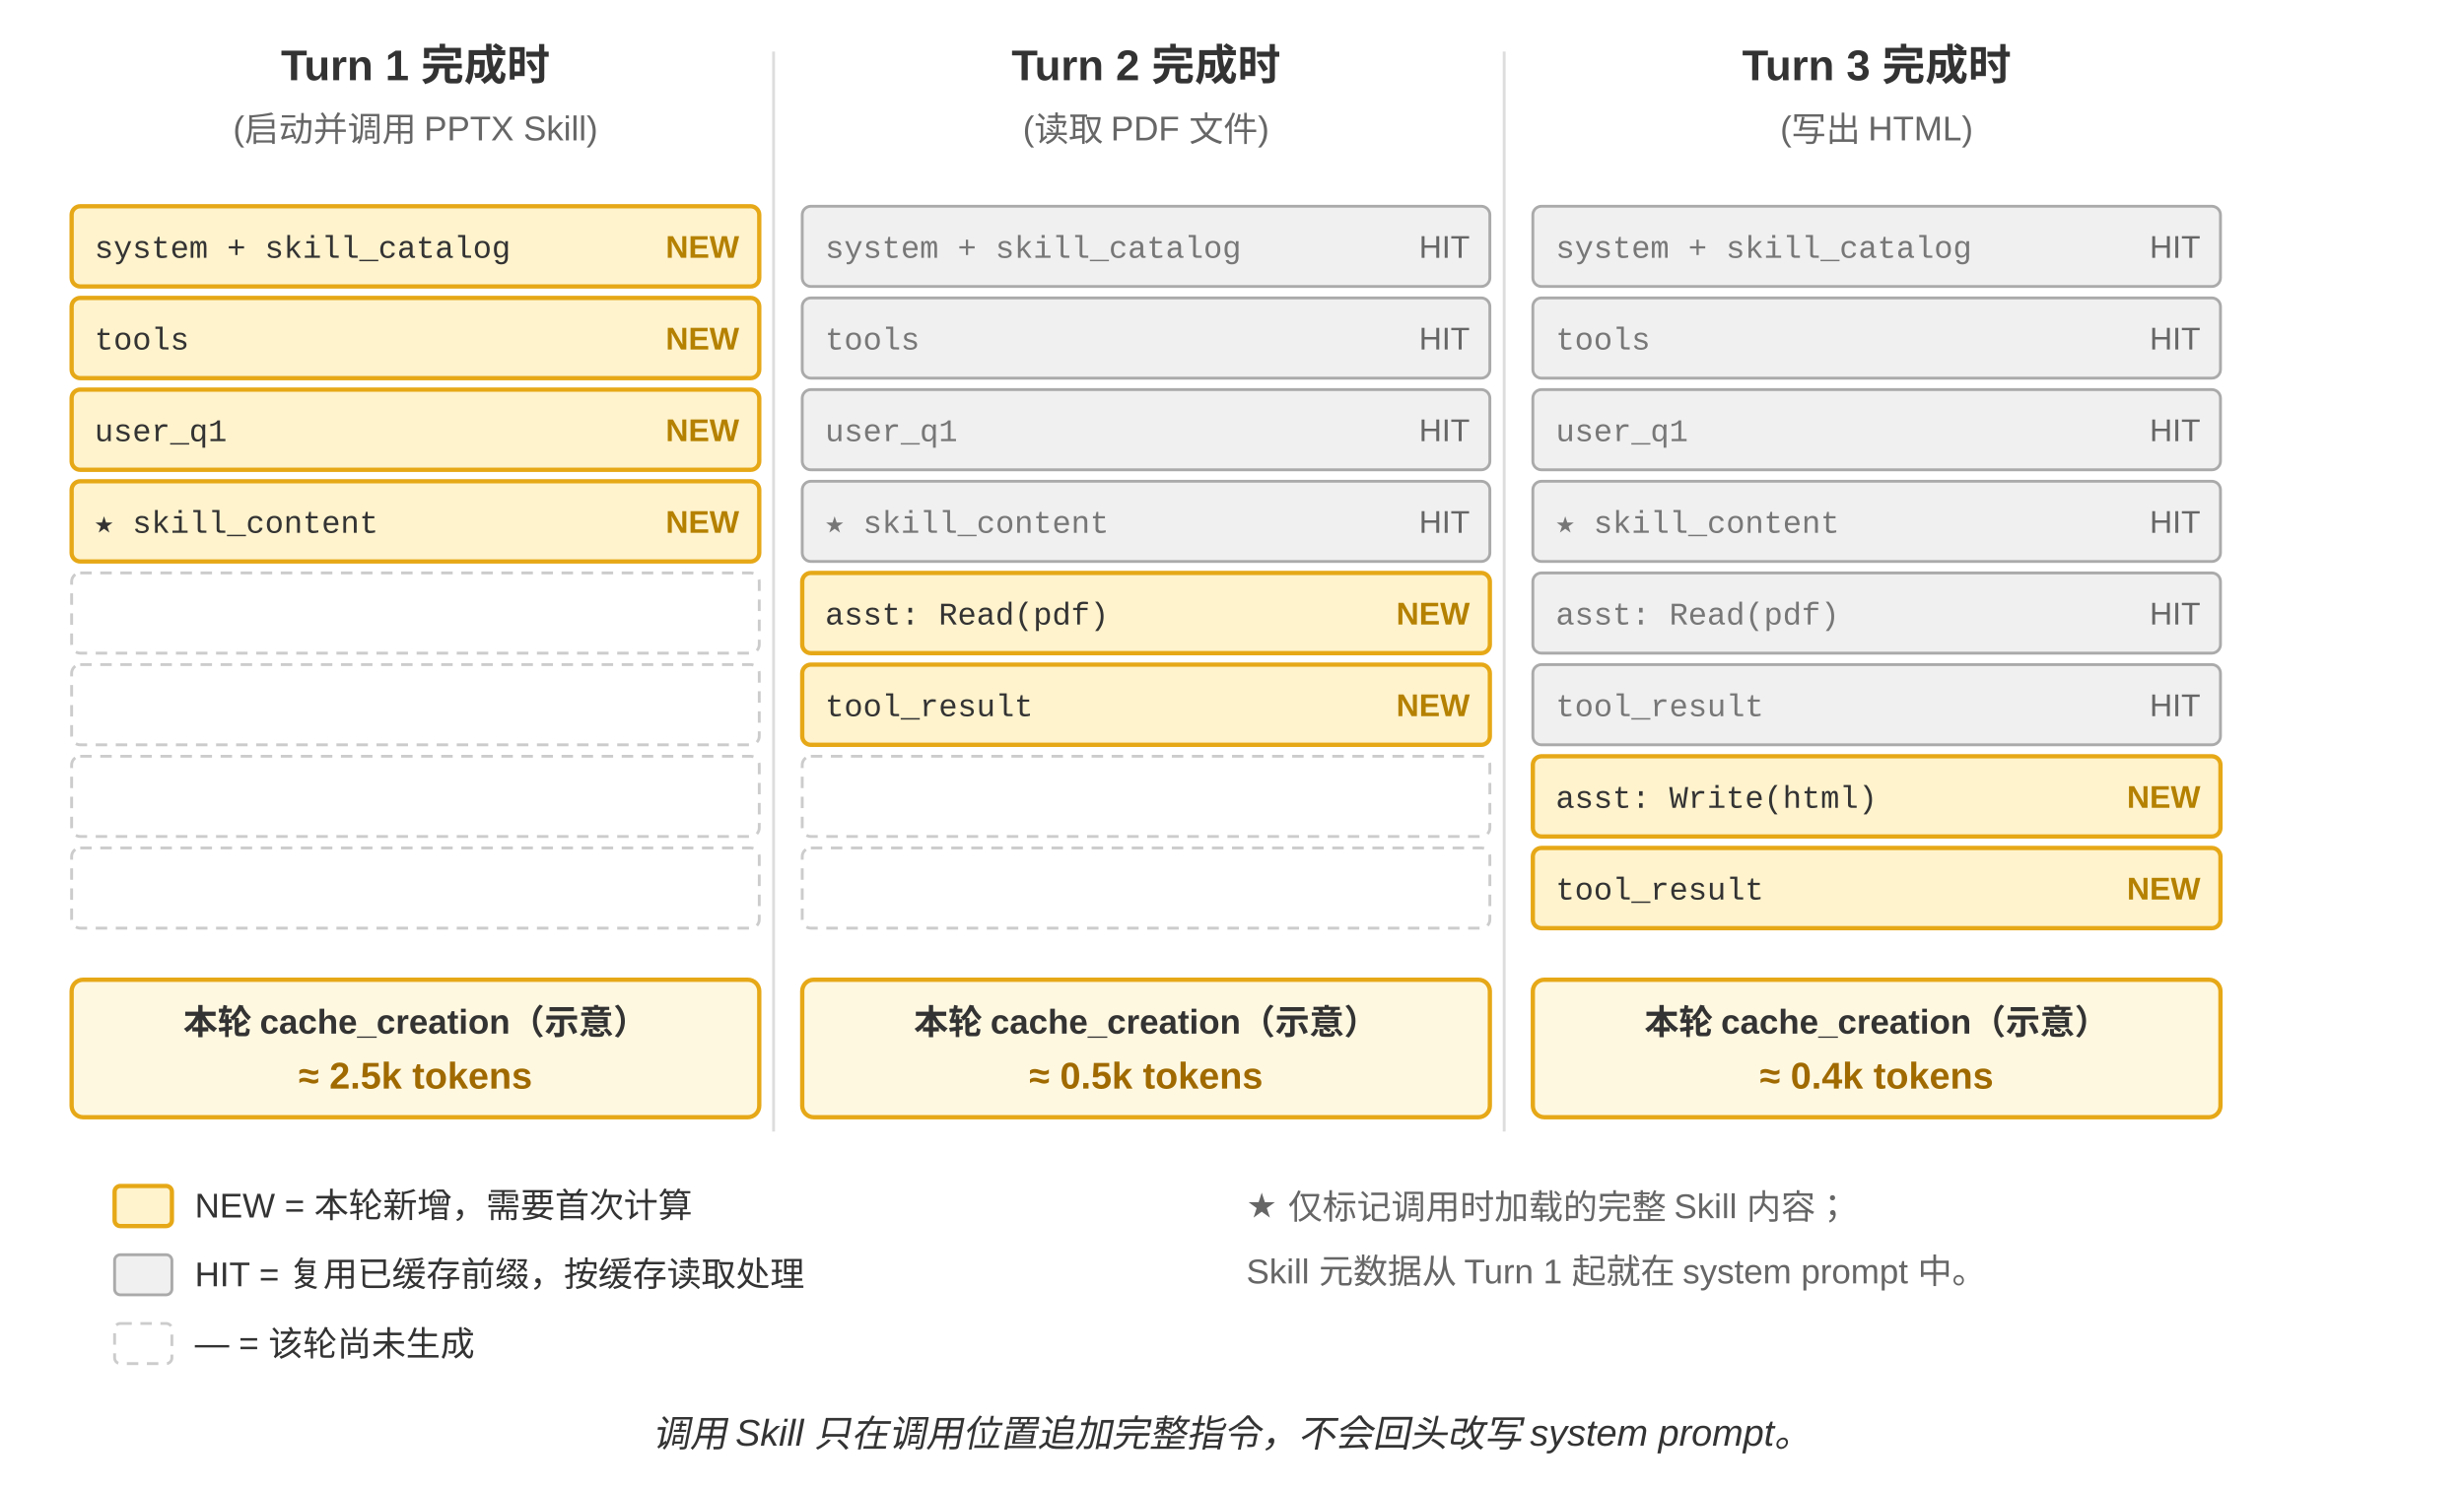
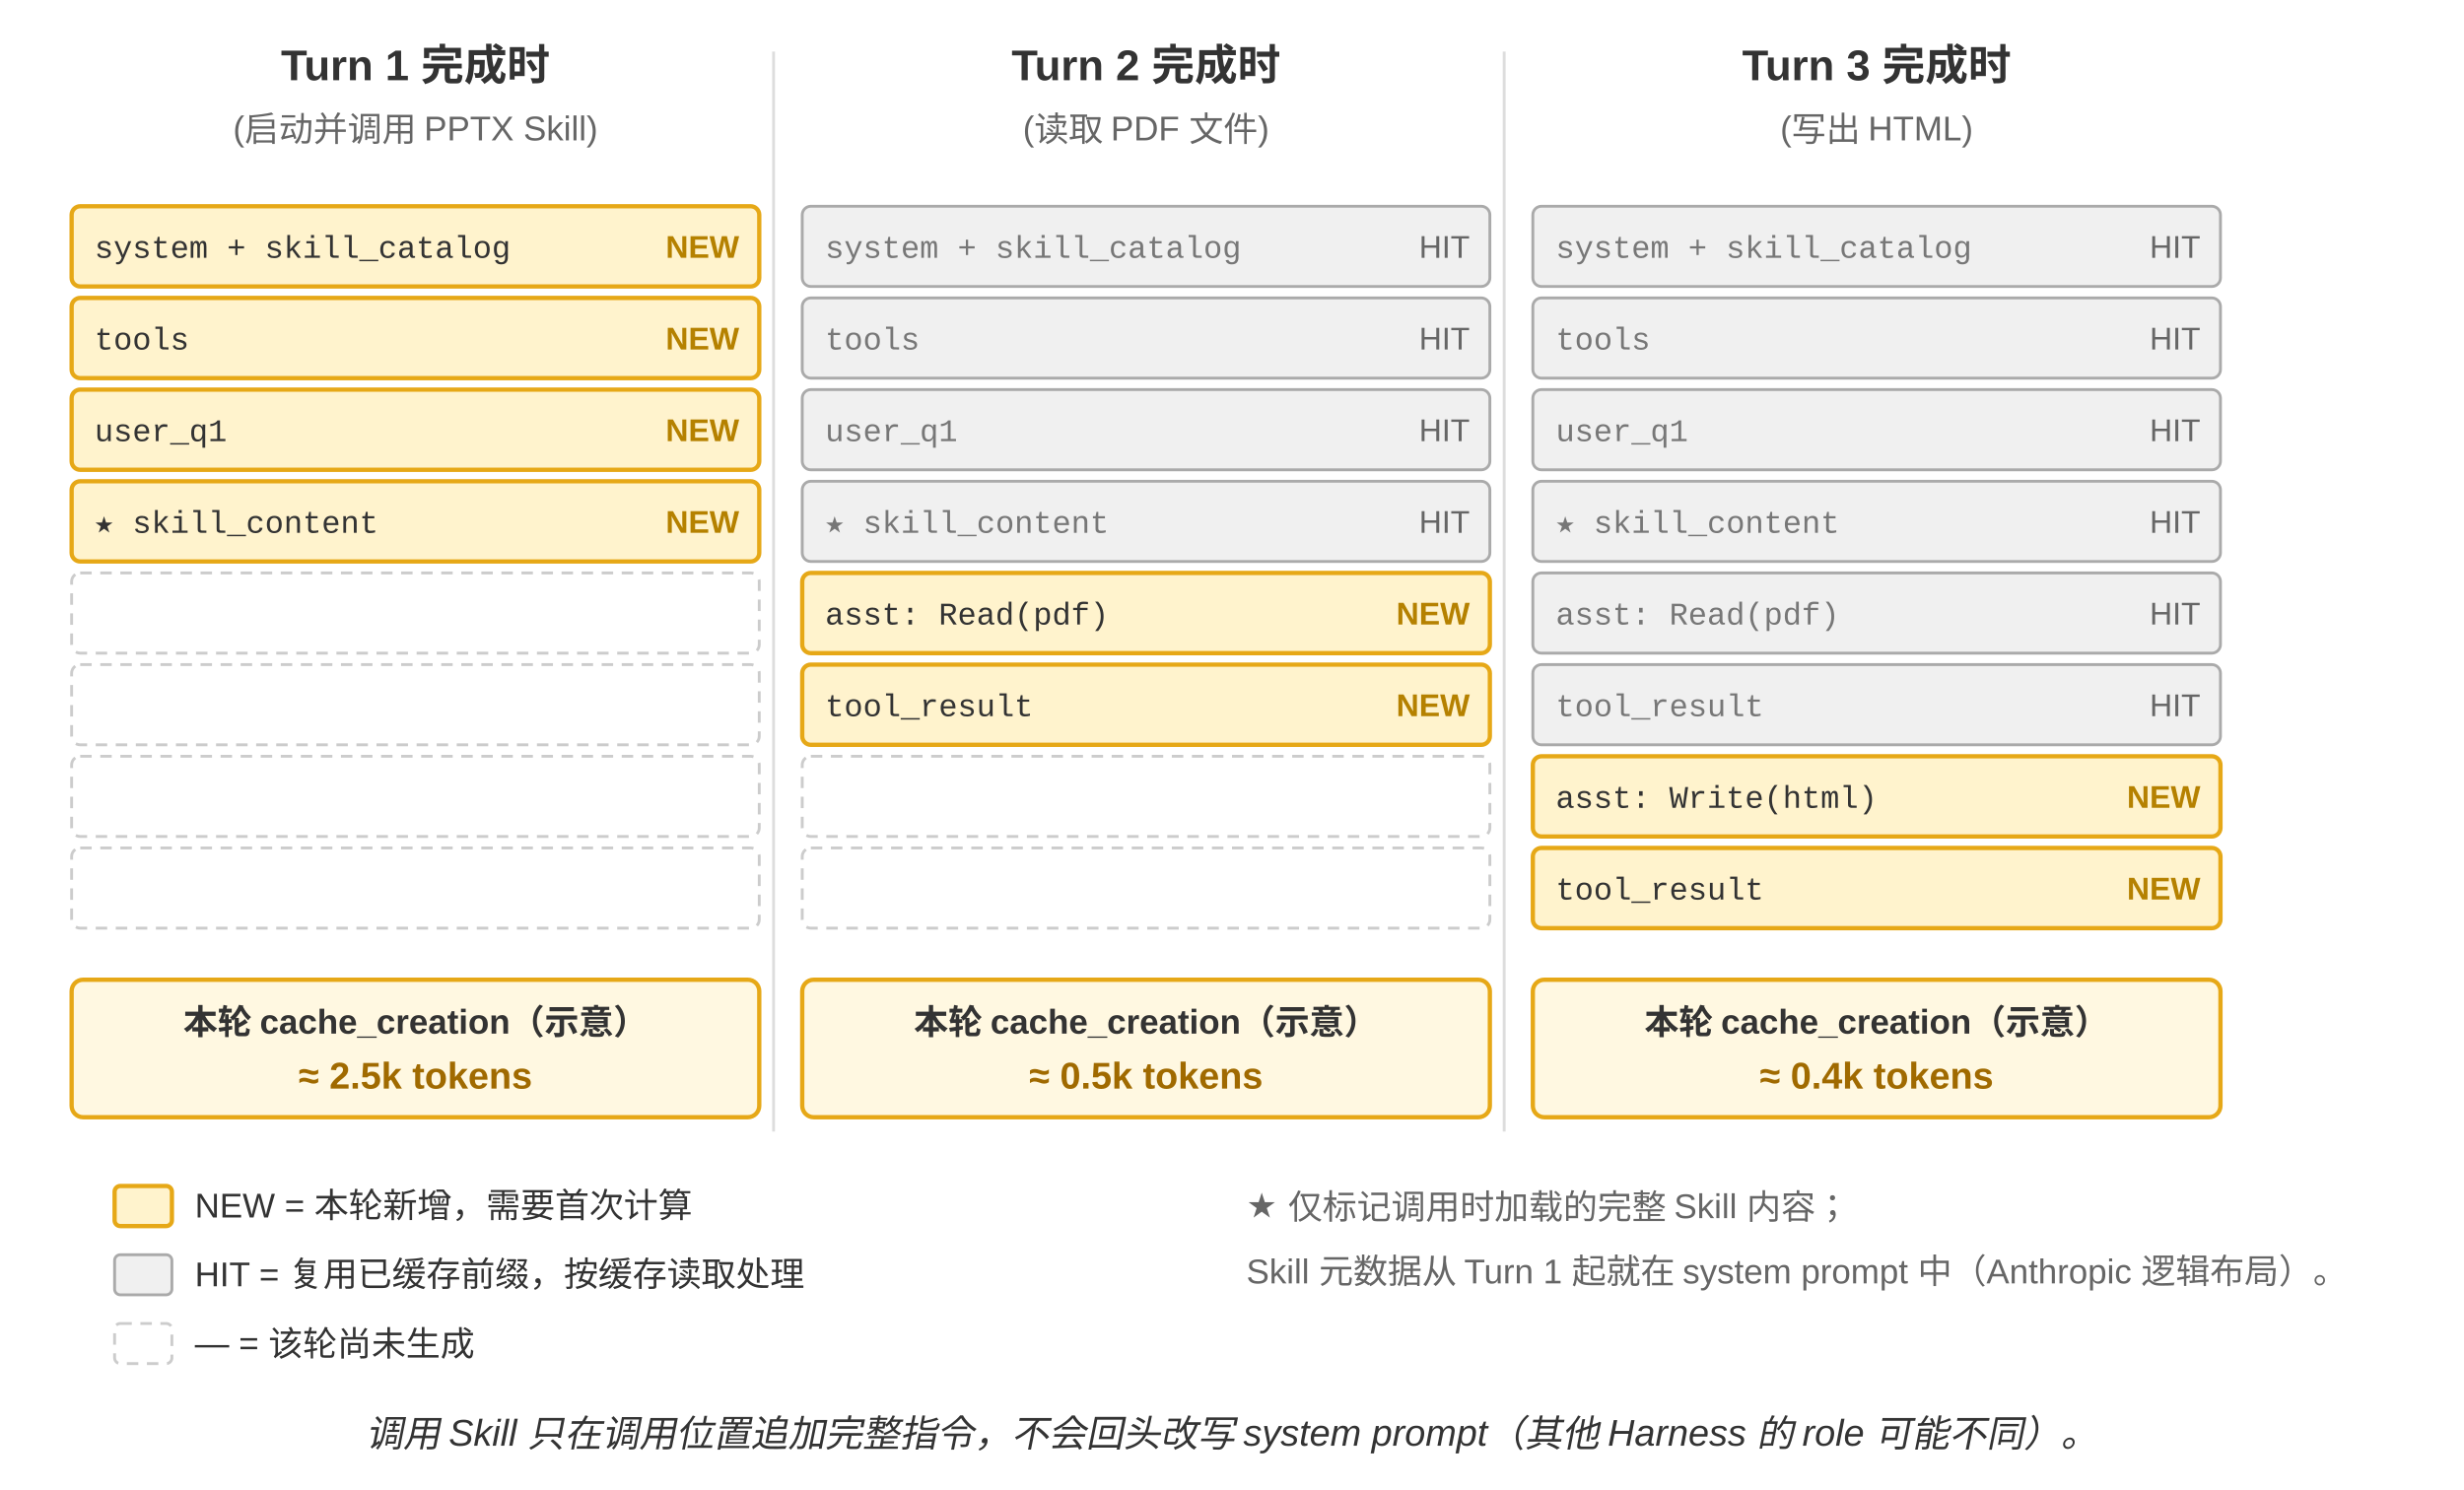
<svg xmlns="http://www.w3.org/2000/svg" viewBox="0 0 860 520" width="860" height="520" style="background:#ffffff">
  <text x="145" y="28" font-family="Arial, 'PingFang SC', 'Microsoft YaHei', sans-serif" font-size="15" fill="#333333" text-anchor="middle" font-weight="bold">Turn 1 完成时</text>
  <text x="400" y="28" font-family="Arial, 'PingFang SC', 'Microsoft YaHei', sans-serif" font-size="15" fill="#333333" text-anchor="middle" font-weight="bold">Turn 2 完成时</text>
  <text x="655" y="28" font-family="Arial, 'PingFang SC', 'Microsoft YaHei', sans-serif" font-size="15" fill="#333333" text-anchor="middle" font-weight="bold">Turn 3 完成时</text>
  <text x="145" y="49" font-family="Arial, 'PingFang SC', 'Microsoft YaHei', sans-serif" font-size="12" fill="#666666" text-anchor="middle">(启动并调用 PPTX Skill)</text>
  <text x="400" y="49" font-family="Arial, 'PingFang SC', 'Microsoft YaHei', sans-serif" font-size="12" fill="#666666" text-anchor="middle">(读取 PDF 文件)</text>
  <text x="655" y="49" font-family="Arial, 'PingFang SC', 'Microsoft YaHei', sans-serif" font-size="12" fill="#666666" text-anchor="middle">(写出 HTML)</text>
  <line x1="270" y1="18" x2="270" y2="395" stroke="#dddddd" />
  <line x1="525" y1="18" x2="525" y2="395" stroke="#dddddd" />
  <g font-family="'Courier New', Courier, monospace" font-size="11">
    <rect x="25" y="72" width="240" height="28" rx="3" fill="#fff3cd" stroke="#e6a817" stroke-width="1.5" />
    <text x="33" y="90" fill="#333333">system + skill_catalog</text>
    <text x="258" y="90" fill="#b58100" text-anchor="end" font-family="Arial" font-weight="bold">NEW</text>
    <rect x="25" y="104" width="240" height="28" rx="3" fill="#fff3cd" stroke="#e6a817" stroke-width="1.5" />
    <text x="33" y="122" fill="#333333">tools</text>
    <text x="258" y="122" fill="#b58100" text-anchor="end" font-family="Arial" font-weight="bold">NEW</text>
    <rect x="25" y="136" width="240" height="28" rx="3" fill="#fff3cd" stroke="#e6a817" stroke-width="1.5" />
    <text x="33" y="154" fill="#333333">user_q1</text>
    <text x="258" y="154" fill="#b58100" text-anchor="end" font-family="Arial" font-weight="bold">NEW</text>
    <rect x="25" y="168" width="240" height="28" rx="3" fill="#fff3cd" stroke="#e6a817" stroke-width="1.5" />
    <text x="33" y="186" fill="#333333">★ skill_content</text>
    <text x="258" y="186" fill="#b58100" text-anchor="end" font-family="Arial" font-weight="bold">NEW</text>
    <rect x="25" y="200" width="240" height="28" rx="3" fill="none" stroke="#cccccc" stroke-dasharray="4,3" />
    <rect x="25" y="232" width="240" height="28" rx="3" fill="none" stroke="#cccccc" stroke-dasharray="4,3" />
    <rect x="25" y="264" width="240" height="28" rx="3" fill="none" stroke="#cccccc" stroke-dasharray="4,3" />
    <rect x="25" y="296" width="240" height="28" rx="3" fill="none" stroke="#cccccc" stroke-dasharray="4,3" />
    <rect x="280" y="72" width="240" height="28" rx="3" fill="#f0f0f0" stroke="#aaaaaa" />
    <text x="288" y="90" fill="#777777">system + skill_catalog</text>
    <text x="513" y="90" fill="#666666" text-anchor="end" font-family="Arial">HIT</text>
    <rect x="280" y="104" width="240" height="28" rx="3" fill="#f0f0f0" stroke="#aaaaaa" />
    <text x="288" y="122" fill="#777777">tools</text>
    <text x="513" y="122" fill="#666666" text-anchor="end" font-family="Arial">HIT</text>
    <rect x="280" y="136" width="240" height="28" rx="3" fill="#f0f0f0" stroke="#aaaaaa" />
    <text x="288" y="154" fill="#777777">user_q1</text>
    <text x="513" y="154" fill="#666666" text-anchor="end" font-family="Arial">HIT</text>
    <rect x="280" y="168" width="240" height="28" rx="3" fill="#f0f0f0" stroke="#aaaaaa" />
    <text x="288" y="186" fill="#777777">★ skill_content</text>
    <text x="513" y="186" fill="#666666" text-anchor="end" font-family="Arial">HIT</text>
    <rect x="280" y="200" width="240" height="28" rx="3" fill="#fff3cd" stroke="#e6a817" stroke-width="1.5" />
    <text x="288" y="218" fill="#333333">asst: Read(pdf)</text>
    <text x="513" y="218" fill="#b58100" text-anchor="end" font-family="Arial" font-weight="bold">NEW</text>
    <rect x="280" y="232" width="240" height="28" rx="3" fill="#fff3cd" stroke="#e6a817" stroke-width="1.5" />
    <text x="288" y="250" fill="#333333">tool_result</text>
    <text x="513" y="250" fill="#b58100" text-anchor="end" font-family="Arial" font-weight="bold">NEW</text>
    <rect x="280" y="264" width="240" height="28" rx="3" fill="none" stroke="#cccccc" stroke-dasharray="4,3" />
    <rect x="280" y="296" width="240" height="28" rx="3" fill="none" stroke="#cccccc" stroke-dasharray="4,3" />
    <rect x="535" y="72" width="240" height="28" rx="3" fill="#f0f0f0" stroke="#aaaaaa" />
    <text x="543" y="90" fill="#777777">system + skill_catalog</text>
    <text x="768" y="90" fill="#666666" text-anchor="end" font-family="Arial">HIT</text>
    <rect x="535" y="104" width="240" height="28" rx="3" fill="#f0f0f0" stroke="#aaaaaa" />
    <text x="543" y="122" fill="#777777">tools</text>
    <text x="768" y="122" fill="#666666" text-anchor="end" font-family="Arial">HIT</text>
    <rect x="535" y="136" width="240" height="28" rx="3" fill="#f0f0f0" stroke="#aaaaaa" />
    <text x="543" y="154" fill="#777777">user_q1</text>
    <text x="768" y="154" fill="#666666" text-anchor="end" font-family="Arial">HIT</text>
    <rect x="535" y="168" width="240" height="28" rx="3" fill="#f0f0f0" stroke="#aaaaaa" />
    <text x="543" y="186" fill="#777777">★ skill_content</text>
    <text x="768" y="186" fill="#666666" text-anchor="end" font-family="Arial">HIT</text>
    <rect x="535" y="200" width="240" height="28" rx="3" fill="#f0f0f0" stroke="#aaaaaa" />
    <text x="543" y="218" fill="#777777">asst: Read(pdf)</text>
    <text x="768" y="218" fill="#666666" text-anchor="end" font-family="Arial">HIT</text>
    <rect x="535" y="232" width="240" height="28" rx="3" fill="#f0f0f0" stroke="#aaaaaa" />
    <text x="543" y="250" fill="#777777">tool_result</text>
    <text x="768" y="250" fill="#666666" text-anchor="end" font-family="Arial">HIT</text>
    <rect x="535" y="264" width="240" height="28" rx="3" fill="#fff3cd" stroke="#e6a817" stroke-width="1.5" />
    <text x="543" y="282" fill="#333333">asst: Write(html)</text>
    <text x="768" y="282" fill="#b58100" text-anchor="end" font-family="Arial" font-weight="bold">NEW</text>
    <rect x="535" y="296" width="240" height="28" rx="3" fill="#fff3cd" stroke="#e6a817" stroke-width="1.5" />
    <text x="543" y="314" fill="#333333">tool_result</text>
    <text x="768" y="314" fill="#b58100" text-anchor="end" font-family="Arial" font-weight="bold">NEW</text>
  </g>
  <g font-family="Arial, 'PingFang SC', 'Microsoft YaHei', sans-serif" text-anchor="middle">
    <rect x="25" y="342" width="240" height="48" rx="4" fill="#fff8e1" stroke="#e6a817" stroke-width="1.5" />
    <text x="145" y="361" font-size="12" fill="#333333" font-weight="bold">本轮 cache_creation（示意）</text>
    <text x="145" y="380" font-size="13" fill="#a06a00" font-weight="bold">≈ 2.5k tokens</text>
    <rect x="280" y="342" width="240" height="48" rx="4" fill="#fff8e1" stroke="#e6a817" stroke-width="1.5" />
    <text x="400" y="361" font-size="12" fill="#333333" font-weight="bold">本轮 cache_creation（示意）</text>
    <text x="400" y="380" font-size="13" fill="#a06a00" font-weight="bold">≈ 0.5k tokens</text>
    <rect x="535" y="342" width="240" height="48" rx="4" fill="#fff8e1" stroke="#e6a817" stroke-width="1.5" />
    <text x="655" y="361" font-size="12" fill="#333333" font-weight="bold">本轮 cache_creation（示意）</text>
    <text x="655" y="380" font-size="13" fill="#a06a00" font-weight="bold">≈ 0.4k tokens</text>
  </g>
  <rect x="40" y="414" width="20" height="14" rx="2" fill="#fff3cd" stroke="#e6a817" stroke-width="1.5" />
  <text x="68" y="425" font-family="Arial, 'PingFang SC', 'Microsoft YaHei', sans-serif" font-size="12" fill="#333333">NEW = 本轮新增，需要首次计算</text>
  <rect x="40" y="438" width="20" height="14" rx="2" fill="#f0f0f0" stroke="#aaaaaa" />
  <text x="68" y="449" font-family="Arial, 'PingFang SC', 'Microsoft YaHei', sans-serif" font-size="12" fill="#333333">HIT = 复用已缓存前缀，按缓存读取处理</text>
  <rect x="40" y="462" width="20" height="14" rx="2" fill="none" stroke="#cccccc" stroke-dasharray="4,3" />
  <text x="68" y="473" font-family="Arial, 'PingFang SC', 'Microsoft YaHei', sans-serif" font-size="12" fill="#333333">— = 该轮尚未生成</text>
  <text x="435" y="425" font-family="Arial, 'PingFang SC', 'Microsoft YaHei', sans-serif" font-size="12" fill="#666666">★ 仅标记调用时加载的完整 Skill 内容；</text>
-   <text x="435" y="448" font-family="Arial, 'PingFang SC', 'Microsoft YaHei', sans-serif" font-size="12" fill="#666666">Skill 元数据从 Turn 1 起就在 system prompt 中。</text>
-   <text x="430" y="505" font-family="Arial, 'PingFang SC', 'Microsoft YaHei', sans-serif" font-size="13" fill="#333333" text-anchor="middle" font-style="italic">调用 Skill 只在调用位置追加完整指令，不会回头改写 system prompt。</text>
+   <text x="435" y="448" font-family="Arial, 'PingFang SC', 'Microsoft YaHei', sans-serif" font-size="12" fill="#666666">Skill 元数据从 Turn 1 起就在 system prompt 中（Anthropic 逻辑布局）。</text>
+   <text x="430" y="505" font-family="Arial, 'PingFang SC', 'Microsoft YaHei', sans-serif" font-size="13" fill="#333333" text-anchor="middle" font-style="italic">调用 Skill 只在调用位置追加完整指令，不会回头改写 system prompt（其他 Harness 的 role 可能不同）。</text>
</svg>
